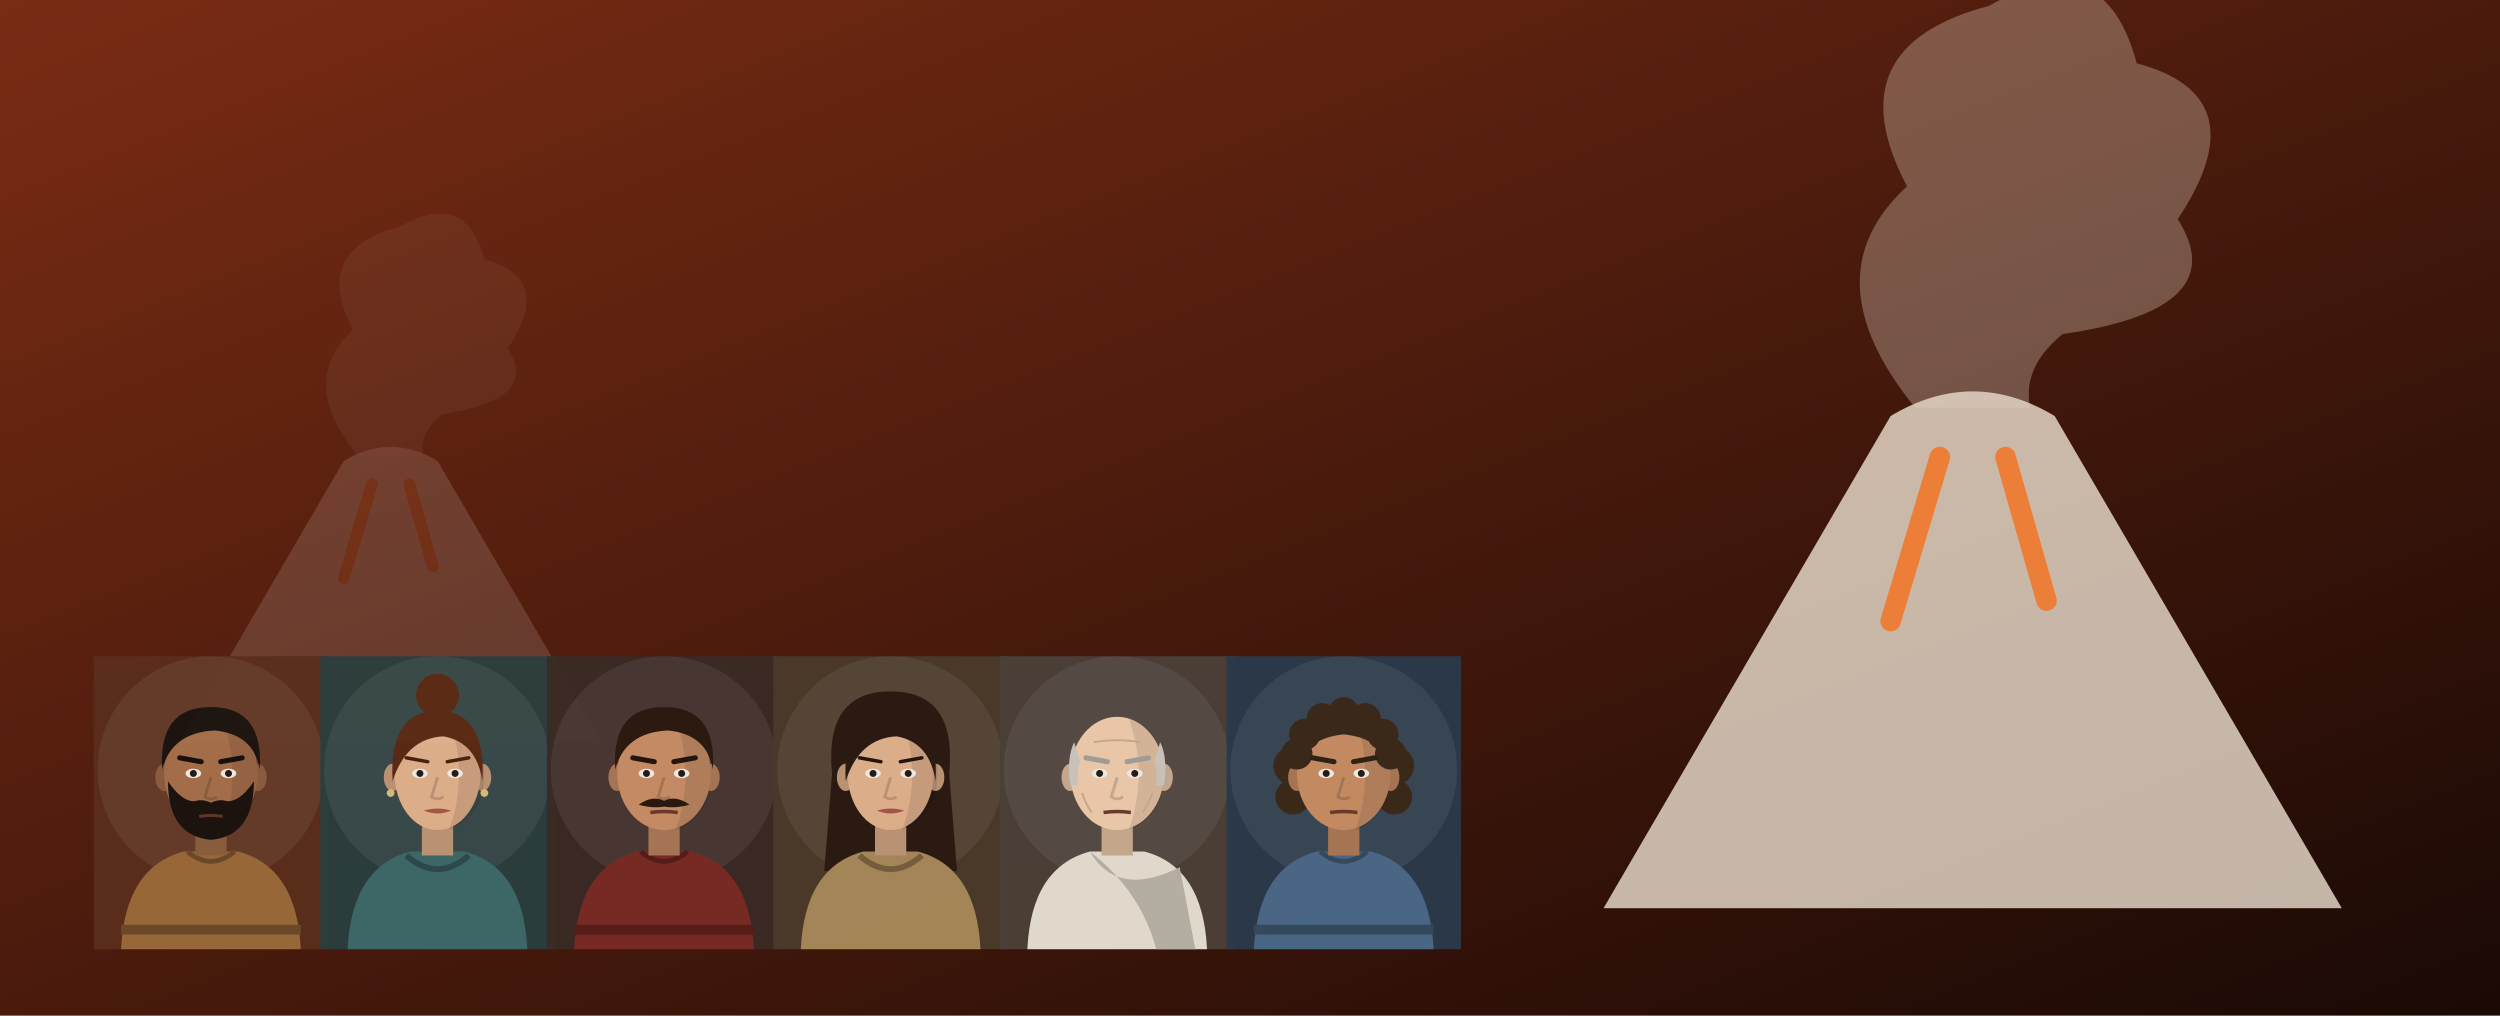
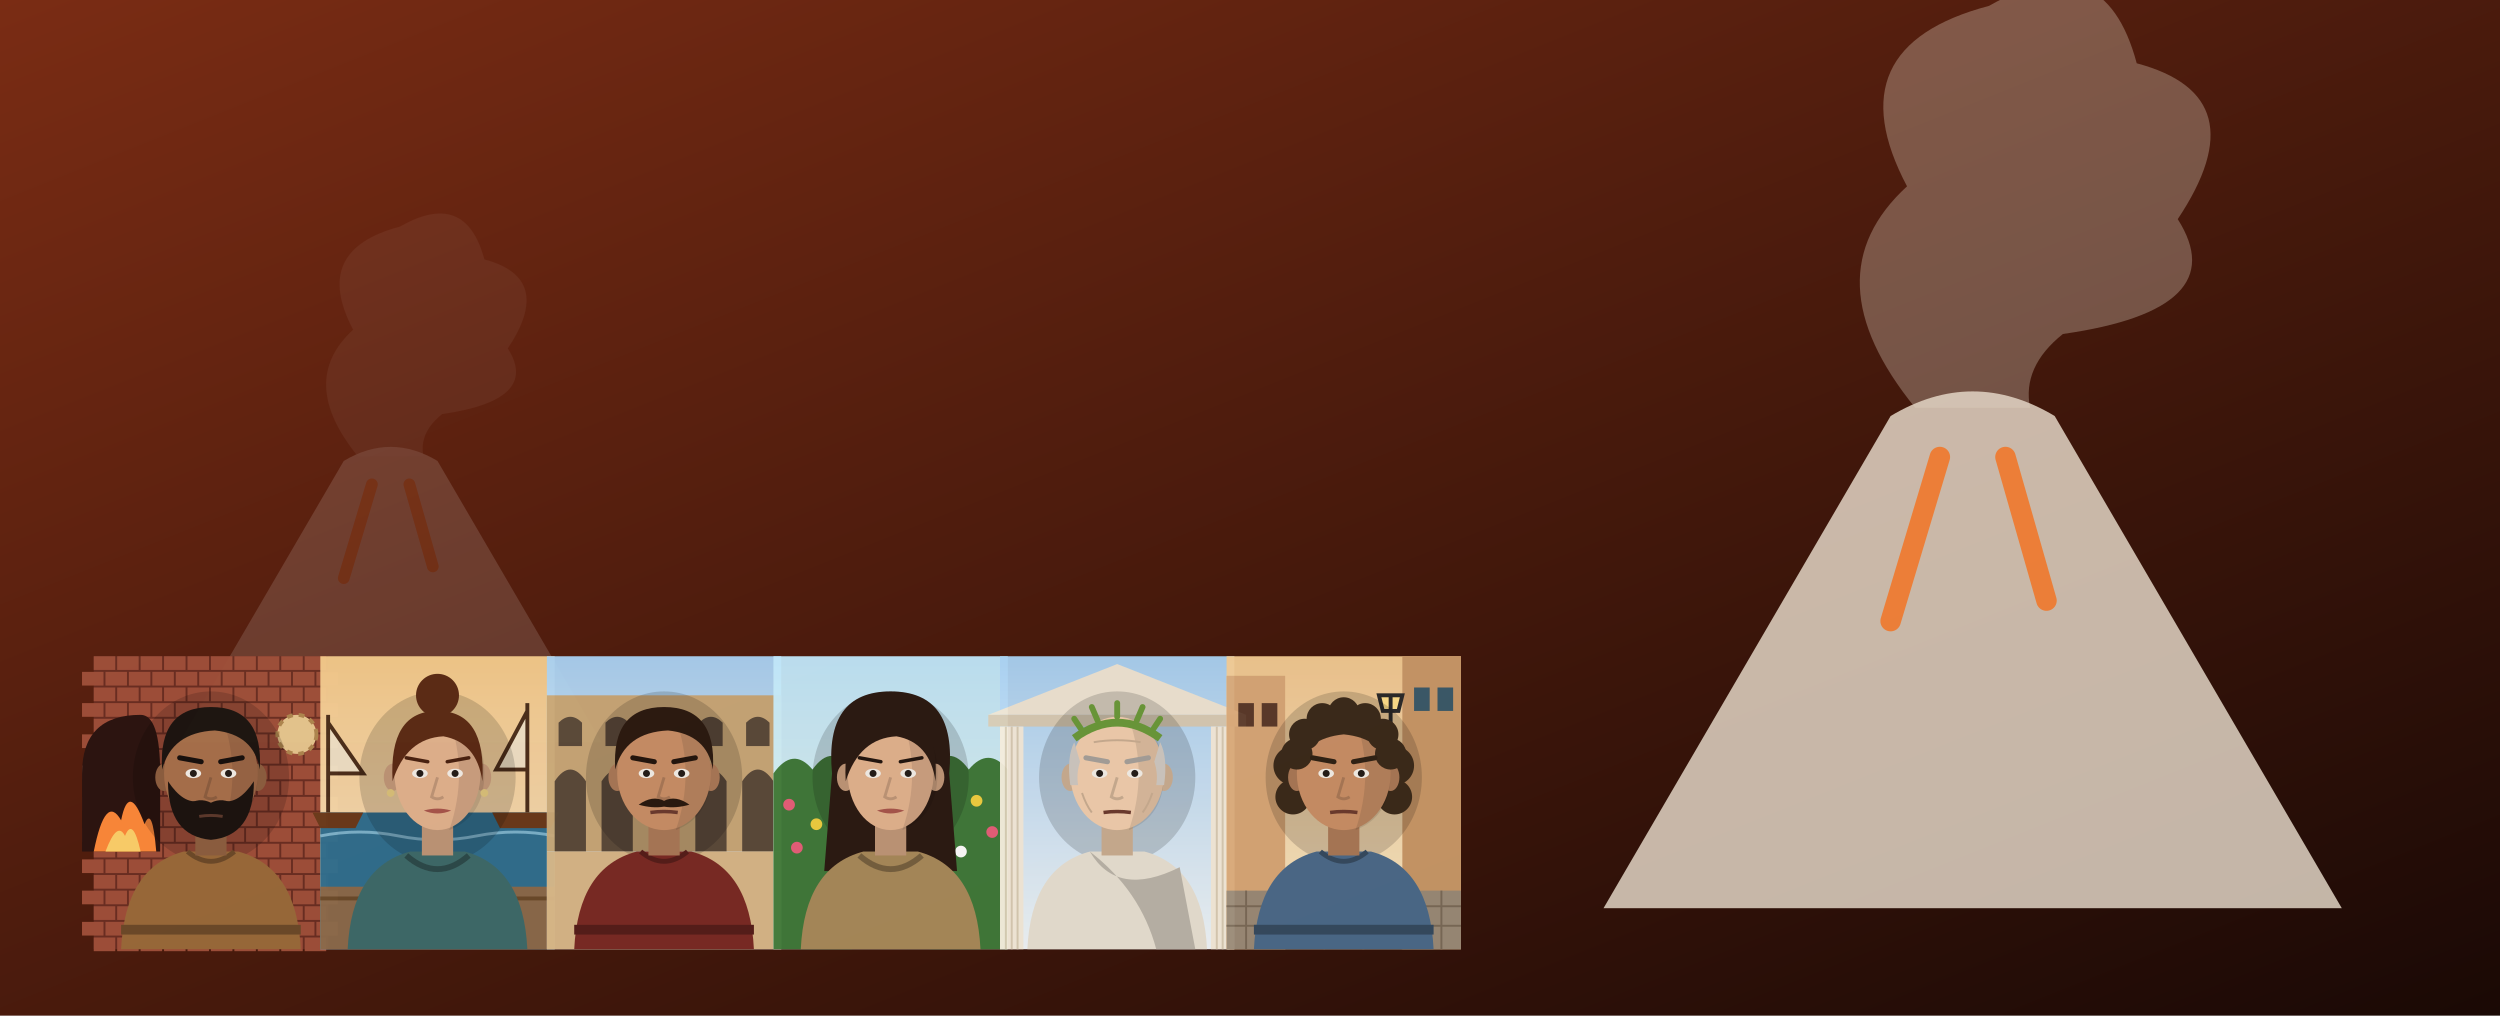
<svg xmlns="http://www.w3.org/2000/svg" viewBox="0 0 1280 520">
  <style>.fx{transform-box:fill-box;transform-origin:center}.tw{animation:tw 3s ease-in-out infinite}.pu{animation:pu 4s ease-in-out infinite}@keyframes tw{50%{opacity:.25}}@keyframes pu{50%{opacity:.55}}@keyframes spin{to{transform:rotate(360deg)}}@media (prefers-reduced-motion:reduce){*{animation:none!important}}</style>
  <defs>
    <linearGradient id="btablillavesubio" x1="0" y1="0" x2="1" y2="1">
      <stop offset="0" stop-color="#7a2c14" />
      <stop offset="1" stop-color="#1a0905" />
    </linearGradient>
  </defs>
  <rect width="1280" height="520" fill="url(#btablillavesubio)" />
  <g transform="translate(800,-60) scale(2.1)" opacity=".9">
    <path d="M10 250 L80 130 Q100 118 120 130 L190 250Z" fill="#f4ead8" opacity=".85" />
    <path d="M86 128 Q60 96 84 74 Q66 40 104 30 Q132 14 140 44 Q170 52 150 82 Q164 104 122 110 Q112 118 114 128Z" fill="#f4ead8" opacity=".32" class="fx pu" />
    <path d="M92 140 L80 180 M108 140 L118 175" stroke="#ff8a3d" stroke-width="5" stroke-linecap="round" />
  </g>
  <g transform="translate(80,80) scale(1.2)" opacity=".16">
    <path d="M10 250 L80 130 Q100 118 120 130 L190 250Z" fill="#fff" opacity=".85" />
    <path d="M86 128 Q60 96 84 74 Q66 40 104 30 Q132 14 140 44 Q170 52 150 82 Q164 104 122 110 Q112 118 114 128Z" fill="#fff" opacity=".32" class="fx pu" />
    <path d="M92 140 L80 180 M108 140 L118 175" stroke="#ff8a3d" stroke-width="5" stroke-linecap="round" />
  </g>
  <g transform="translate(48,336) scale(1)" opacity=".95">
-     <rect width="120" height="150" fill="#5a2e1a" />
-     <circle cx="60" cy="58" r="58" fill="#fff" opacity=".07" />
+     <rect width="120" height="150" fill="#6a2e22" />
+     <rect x="0" y="0" width="11" height="7" fill="#a0503a" />
+     <rect x="12" y="0" width="11" height="7" fill="#a0503a" />
+     <rect x="24" y="0" width="11" height="7" fill="#a0503a" />
+     <rect x="36" y="0" width="11" height="7" fill="#a0503a" />
+     <rect x="48" y="0" width="11" height="7" fill="#a0503a" />
+     <rect x="60" y="0" width="11" height="7" fill="#a0503a" />
+     <rect x="72" y="0" width="11" height="7" fill="#a0503a" />
+     <rect x="84" y="0" width="11" height="7" fill="#a0503a" />
+     <rect x="96" y="0" width="11" height="7" fill="#a0503a" />
+     <rect x="108" y="0" width="11" height="7" fill="#a0503a" />
+     <rect x="-6" y="8" width="11" height="7" fill="#a0503a" />
+     <rect x="6" y="8" width="11" height="7" fill="#a0503a" />
+     <rect x="18" y="8" width="11" height="7" fill="#a0503a" />
+     <rect x="30" y="8" width="11" height="7" fill="#a0503a" />
+     <rect x="42" y="8" width="11" height="7" fill="#a0503a" />
+     <rect x="54" y="8" width="11" height="7" fill="#a0503a" />
+     <rect x="66" y="8" width="11" height="7" fill="#a0503a" />
+     <rect x="78" y="8" width="11" height="7" fill="#a0503a" />
+     <rect x="90" y="8" width="11" height="7" fill="#a0503a" />
+     <rect x="102" y="8" width="11" height="7" fill="#a0503a" />
+     <rect x="114" y="8" width="11" height="7" fill="#a0503a" />
+     <rect x="0" y="16" width="11" height="7" fill="#a0503a" />
+     <rect x="12" y="16" width="11" height="7" fill="#a0503a" />
+     <rect x="24" y="16" width="11" height="7" fill="#a0503a" />
+     <rect x="36" y="16" width="11" height="7" fill="#a0503a" />
+     <rect x="48" y="16" width="11" height="7" fill="#a0503a" />
+     <rect x="60" y="16" width="11" height="7" fill="#a0503a" />
+     <rect x="72" y="16" width="11" height="7" fill="#a0503a" />
+     <rect x="84" y="16" width="11" height="7" fill="#a0503a" />
+     <rect x="96" y="16" width="11" height="7" fill="#a0503a" />
+     <rect x="108" y="16" width="11" height="7" fill="#a0503a" />
+     <rect x="-6" y="24" width="11" height="7" fill="#a0503a" />
+     <rect x="6" y="24" width="11" height="7" fill="#a0503a" />
+     <rect x="18" y="24" width="11" height="7" fill="#a0503a" />
+     <rect x="30" y="24" width="11" height="7" fill="#a0503a" />
+     <rect x="42" y="24" width="11" height="7" fill="#a0503a" />
+     <rect x="54" y="24" width="11" height="7" fill="#a0503a" />
+     <rect x="66" y="24" width="11" height="7" fill="#a0503a" />
+     <rect x="78" y="24" width="11" height="7" fill="#a0503a" />
+     <rect x="90" y="24" width="11" height="7" fill="#a0503a" />
+     <rect x="102" y="24" width="11" height="7" fill="#a0503a" />
+     <rect x="114" y="24" width="11" height="7" fill="#a0503a" />
+     <rect x="0" y="32" width="11" height="7" fill="#a0503a" />
+     <rect x="12" y="32" width="11" height="7" fill="#a0503a" />
+     <rect x="24" y="32" width="11" height="7" fill="#a0503a" />
+     <rect x="36" y="32" width="11" height="7" fill="#a0503a" />
+     <rect x="48" y="32" width="11" height="7" fill="#a0503a" />
+     <rect x="60" y="32" width="11" height="7" fill="#a0503a" />
+     <rect x="72" y="32" width="11" height="7" fill="#a0503a" />
+     <rect x="84" y="32" width="11" height="7" fill="#a0503a" />
+     <rect x="96" y="32" width="11" height="7" fill="#a0503a" />
+     <rect x="108" y="32" width="11" height="7" fill="#a0503a" />
+     <rect x="-6" y="40" width="11" height="7" fill="#a0503a" />
+     <rect x="6" y="40" width="11" height="7" fill="#a0503a" />
+     <rect x="18" y="40" width="11" height="7" fill="#a0503a" />
+     <rect x="30" y="40" width="11" height="7" fill="#a0503a" />
+     <rect x="42" y="40" width="11" height="7" fill="#a0503a" />
+     <rect x="54" y="40" width="11" height="7" fill="#a0503a" />
+     <rect x="66" y="40" width="11" height="7" fill="#a0503a" />
+     <rect x="78" y="40" width="11" height="7" fill="#a0503a" />
+     <rect x="90" y="40" width="11" height="7" fill="#a0503a" />
+     <rect x="102" y="40" width="11" height="7" fill="#a0503a" />
+     <rect x="114" y="40" width="11" height="7" fill="#a0503a" />
+     <rect x="0" y="48" width="11" height="7" fill="#a0503a" />
+     <rect x="12" y="48" width="11" height="7" fill="#a0503a" />
+     <rect x="24" y="48" width="11" height="7" fill="#a0503a" />
+     <rect x="36" y="48" width="11" height="7" fill="#a0503a" />
+     <rect x="48" y="48" width="11" height="7" fill="#a0503a" />
+     <rect x="60" y="48" width="11" height="7" fill="#a0503a" />
+     <rect x="72" y="48" width="11" height="7" fill="#a0503a" />
+     <rect x="84" y="48" width="11" height="7" fill="#a0503a" />
+     <rect x="96" y="48" width="11" height="7" fill="#a0503a" />
+     <rect x="108" y="48" width="11" height="7" fill="#a0503a" />
+     <rect x="-6" y="56" width="11" height="7" fill="#a0503a" />
+     <rect x="6" y="56" width="11" height="7" fill="#a0503a" />
+     <rect x="18" y="56" width="11" height="7" fill="#a0503a" />
+     <rect x="30" y="56" width="11" height="7" fill="#a0503a" />
+     <rect x="42" y="56" width="11" height="7" fill="#a0503a" />
+     <rect x="54" y="56" width="11" height="7" fill="#a0503a" />
+     <rect x="66" y="56" width="11" height="7" fill="#a0503a" />
+     <rect x="78" y="56" width="11" height="7" fill="#a0503a" />
+     <rect x="90" y="56" width="11" height="7" fill="#a0503a" />
+     <rect x="102" y="56" width="11" height="7" fill="#a0503a" />
+     <rect x="114" y="56" width="11" height="7" fill="#a0503a" />
+     <rect x="0" y="64" width="11" height="7" fill="#a0503a" />
+     <rect x="12" y="64" width="11" height="7" fill="#a0503a" />
+     <rect x="24" y="64" width="11" height="7" fill="#a0503a" />
+     <rect x="36" y="64" width="11" height="7" fill="#a0503a" />
+     <rect x="48" y="64" width="11" height="7" fill="#a0503a" />
+     <rect x="60" y="64" width="11" height="7" fill="#a0503a" />
+     <rect x="72" y="64" width="11" height="7" fill="#a0503a" />
+     <rect x="84" y="64" width="11" height="7" fill="#a0503a" />
+     <rect x="96" y="64" width="11" height="7" fill="#a0503a" />
+     <rect x="108" y="64" width="11" height="7" fill="#a0503a" />
+     <rect x="-6" y="72" width="11" height="7" fill="#a0503a" />
+     <rect x="6" y="72" width="11" height="7" fill="#a0503a" />
+     <rect x="18" y="72" width="11" height="7" fill="#a0503a" />
+     <rect x="30" y="72" width="11" height="7" fill="#a0503a" />
+     <rect x="42" y="72" width="11" height="7" fill="#a0503a" />
+     <rect x="54" y="72" width="11" height="7" fill="#a0503a" />
+     <rect x="66" y="72" width="11" height="7" fill="#a0503a" />
+     <rect x="78" y="72" width="11" height="7" fill="#a0503a" />
+     <rect x="90" y="72" width="11" height="7" fill="#a0503a" />
+     <rect x="102" y="72" width="11" height="7" fill="#a0503a" />
+     <rect x="114" y="72" width="11" height="7" fill="#a0503a" />
+     <rect x="0" y="80" width="11" height="7" fill="#a0503a" />
+     <rect x="12" y="80" width="11" height="7" fill="#a0503a" />
+     <rect x="24" y="80" width="11" height="7" fill="#a0503a" />
+     <rect x="36" y="80" width="11" height="7" fill="#a0503a" />
+     <rect x="48" y="80" width="11" height="7" fill="#a0503a" />
+     <rect x="60" y="80" width="11" height="7" fill="#a0503a" />
+     <rect x="72" y="80" width="11" height="7" fill="#a0503a" />
+     <rect x="84" y="80" width="11" height="7" fill="#a0503a" />
+     <rect x="96" y="80" width="11" height="7" fill="#a0503a" />
+     <rect x="108" y="80" width="11" height="7" fill="#a0503a" />
+     <rect x="-6" y="88" width="11" height="7" fill="#a0503a" />
+     <rect x="6" y="88" width="11" height="7" fill="#a0503a" />
+     <rect x="18" y="88" width="11" height="7" fill="#a0503a" />
+     <rect x="30" y="88" width="11" height="7" fill="#a0503a" />
+     <rect x="42" y="88" width="11" height="7" fill="#a0503a" />
+     <rect x="54" y="88" width="11" height="7" fill="#a0503a" />
+     <rect x="66" y="88" width="11" height="7" fill="#a0503a" />
+     <rect x="78" y="88" width="11" height="7" fill="#a0503a" />
+     <rect x="90" y="88" width="11" height="7" fill="#a0503a" />
+     <rect x="102" y="88" width="11" height="7" fill="#a0503a" />
+     <rect x="114" y="88" width="11" height="7" fill="#a0503a" />
+     <rect x="0" y="96" width="11" height="7" fill="#a0503a" />
+     <rect x="12" y="96" width="11" height="7" fill="#a0503a" />
+     <rect x="24" y="96" width="11" height="7" fill="#a0503a" />
+     <rect x="36" y="96" width="11" height="7" fill="#a0503a" />
+     <rect x="48" y="96" width="11" height="7" fill="#a0503a" />
+     <rect x="60" y="96" width="11" height="7" fill="#a0503a" />
+     <rect x="72" y="96" width="11" height="7" fill="#a0503a" />
+     <rect x="84" y="96" width="11" height="7" fill="#a0503a" />
+     <rect x="96" y="96" width="11" height="7" fill="#a0503a" />
+     <rect x="108" y="96" width="11" height="7" fill="#a0503a" />
+     <rect x="-6" y="104" width="11" height="7" fill="#a0503a" />
+     <rect x="6" y="104" width="11" height="7" fill="#a0503a" />
+     <rect x="18" y="104" width="11" height="7" fill="#a0503a" />
+     <rect x="30" y="104" width="11" height="7" fill="#a0503a" />
+     <rect x="42" y="104" width="11" height="7" fill="#a0503a" />
+     <rect x="54" y="104" width="11" height="7" fill="#a0503a" />
+     <rect x="66" y="104" width="11" height="7" fill="#a0503a" />
+     <rect x="78" y="104" width="11" height="7" fill="#a0503a" />
+     <rect x="90" y="104" width="11" height="7" fill="#a0503a" />
+     <rect x="102" y="104" width="11" height="7" fill="#a0503a" />
+     <rect x="114" y="104" width="11" height="7" fill="#a0503a" />
+     <rect x="0" y="112" width="11" height="7" fill="#a0503a" />
+     <rect x="12" y="112" width="11" height="7" fill="#a0503a" />
+     <rect x="24" y="112" width="11" height="7" fill="#a0503a" />
+     <rect x="36" y="112" width="11" height="7" fill="#a0503a" />
+     <rect x="48" y="112" width="11" height="7" fill="#a0503a" />
+     <rect x="60" y="112" width="11" height="7" fill="#a0503a" />
+     <rect x="72" y="112" width="11" height="7" fill="#a0503a" />
+     <rect x="84" y="112" width="11" height="7" fill="#a0503a" />
+     <rect x="96" y="112" width="11" height="7" fill="#a0503a" />
+     <rect x="108" y="112" width="11" height="7" fill="#a0503a" />
+     <rect x="-6" y="120" width="11" height="7" fill="#a0503a" />
+     <rect x="6" y="120" width="11" height="7" fill="#a0503a" />
+     <rect x="18" y="120" width="11" height="7" fill="#a0503a" />
+     <rect x="30" y="120" width="11" height="7" fill="#a0503a" />
+     <rect x="42" y="120" width="11" height="7" fill="#a0503a" />
+     <rect x="54" y="120" width="11" height="7" fill="#a0503a" />
+     <rect x="66" y="120" width="11" height="7" fill="#a0503a" />
+     <rect x="78" y="120" width="11" height="7" fill="#a0503a" />
+     <rect x="90" y="120" width="11" height="7" fill="#a0503a" />
+     <rect x="102" y="120" width="11" height="7" fill="#a0503a" />
+     <rect x="114" y="120" width="11" height="7" fill="#a0503a" />
+     <rect x="0" y="128" width="11" height="7" fill="#a0503a" />
+     <rect x="12" y="128" width="11" height="7" fill="#a0503a" />
+     <rect x="24" y="128" width="11" height="7" fill="#a0503a" />
+     <rect x="36" y="128" width="11" height="7" fill="#a0503a" />
+     <rect x="48" y="128" width="11" height="7" fill="#a0503a" />
+     <rect x="60" y="128" width="11" height="7" fill="#a0503a" />
+     <rect x="72" y="128" width="11" height="7" fill="#a0503a" />
+     <rect x="84" y="128" width="11" height="7" fill="#a0503a" />
+     <rect x="96" y="128" width="11" height="7" fill="#a0503a" />
+     <rect x="108" y="128" width="11" height="7" fill="#a0503a" />
+     <rect x="-6" y="136" width="11" height="7" fill="#a0503a" />
+     <rect x="6" y="136" width="11" height="7" fill="#a0503a" />
+     <rect x="18" y="136" width="11" height="7" fill="#a0503a" />
+     <rect x="30" y="136" width="11" height="7" fill="#a0503a" />
+     <rect x="42" y="136" width="11" height="7" fill="#a0503a" />
+     <rect x="54" y="136" width="11" height="7" fill="#a0503a" />
+     <rect x="66" y="136" width="11" height="7" fill="#a0503a" />
+     <rect x="78" y="136" width="11" height="7" fill="#a0503a" />
+     <rect x="90" y="136" width="11" height="7" fill="#a0503a" />
+     <rect x="102" y="136" width="11" height="7" fill="#a0503a" />
+     <rect x="114" y="136" width="11" height="7" fill="#a0503a" />
+     <rect x="0" y="144" width="11" height="7" fill="#a0503a" />
+     <rect x="12" y="144" width="11" height="7" fill="#a0503a" />
+     <rect x="24" y="144" width="11" height="7" fill="#a0503a" />
+     <rect x="36" y="144" width="11" height="7" fill="#a0503a" />
+     <rect x="48" y="144" width="11" height="7" fill="#a0503a" />
+     <rect x="60" y="144" width="11" height="7" fill="#a0503a" />
+     <rect x="72" y="144" width="11" height="7" fill="#a0503a" />
+     <rect x="84" y="144" width="11" height="7" fill="#a0503a" />
+     <rect x="96" y="144" width="11" height="7" fill="#a0503a" />
+     <rect x="108" y="144" width="11" height="7" fill="#a0503a" />
+     <path d="M-6 100 V60 Q-6 30 24 30 Q34 30 34 60 V100Z" fill="#2a1410" />
+     <path d="M0 100 Q6 70 14 84 Q18 64 26 86 Q30 76 32 100Z" fill="#ff8a3a" />
+     <path d="M6 100 Q12 84 16 92 Q20 82 24 100Z" fill="#ffd36b" />
+     <circle cx="104" cy="40" r="10" fill="#e8c890" />
+     <circle cx="104" cy="40" r="10" fill="none" stroke="#b08850" stroke-width="2" stroke-dasharray="3 3" />
+     <ellipse cx="60" cy="62" rx="40" ry="44" fill="#000" opacity=".16" />
    <path d="M14 150 Q16 108 46 100 H74 Q104 108 106 150Z" fill="#9a6b3a" />
    <path d="M48 100 Q60 110 72 100" stroke="#6c4b29" stroke-width="2.5" fill="none" />
    <path d="M14 140 H106" stroke="#6c4b29" stroke-width="5" />
    <rect x="52" y="86" width="16" height="16" fill="#8d5f40" />
    <ellipse cx="36" cy="62" rx="4.5" ry="7" fill="#8d5f40" />
    <ellipse cx="84" cy="62" rx="4.5" ry="7" fill="#8d5f40" />
    <ellipse cx="60" cy="60" rx="24" ry="29" fill="#a8714c" />
    <path d="M66 32 Q84 38 84 60 Q84 82 66 89 Q76 60 66 32Z" fill="#000" opacity=".1" />
    <path d="M35 58 Q33 26 60 26 Q87 26 85 58 Q82 40 62 38 Q40 39 35 58Z" fill="#1a1410" />
    <path d="M44 52 L55 54 M65 54 L76 52" stroke="#15100d" stroke-width="2.6" stroke-linecap="round" />
    <ellipse cx="51" cy="60" rx="4" ry="2.4" fill="#f4f1ea" />
    <circle cx="51" cy="60" r="1.8" fill="#221c18" />
    <ellipse cx="69" cy="60" rx="4" ry="2.4" fill="#f4f1ea" />
    <circle cx="69" cy="60" r="1.8" fill="#221c18" />
    <path d="M60 62 L57 72 Q60 74 63 72" fill="none" stroke="#8d5f40" stroke-width="1.5" />
    <path d="M53 80 Q60 79 67 80" stroke="#6b3b2e" stroke-width="1.8" fill="none" />
    <path d="M38 64 Q38 92 60 94 Q82 92 82 64 Q74 76 66 74 Q60 78 54 74 Q46 76 38 64Z" fill="#19130f" />
    <path d="M48 76 Q54 72 60 75 Q66 72 72 76 Q66 78 60 77 Q54 78 48 76Z" fill="#19130f" />
    <path d="M54 82 Q60 81 66 82" stroke="#5b3a2c" stroke-width="1.5" fill="none" />
  </g>
  <g transform="translate(164,336) scale(1)" opacity=".95">
-     <rect width="120" height="150" fill="#2a3e3e" />
-     <circle cx="60" cy="58" r="58" fill="#fff" opacity=".07" />
+     <defs>
+       <linearGradient id="s1" x1="0" y1="0" x2="0" y2="1">
+         <stop offset="0" stop-color="#f2c98a" />
+         <stop offset="1" stop-color="#f7e3c4" />
+       </linearGradient>
+     </defs>
+     <rect width="120" height="150" fill="url(#s1)" />
+     <rect y="80" width="120" height="70" fill="#2f6f8f" />
+     <path d="M0 92 Q20 88 40 92 T80 92 T120 92" stroke="#9cd0e6" stroke-width="1.5" fill="none" opacity=".7" />
+     <path d="M4 80 V30 M4 34 L22 60 H4Z M106 80 V24 M106 28 L90 58 H106Z" stroke="#4a2e1a" stroke-width="2" fill="#efe2c6" />
+     <path d="M-4 80 H22 L18 88 H0Z M88 80 H122 L118 88 H92Z" fill="#6a3a1a" />
+     <rect x="0" y="118" width="120" height="32" fill="#8a6a4a" />
+     <path d="M0 124 H120" stroke="#6a4a2a" stroke-width="2" />
+     <ellipse cx="60" cy="62" rx="40" ry="44" fill="#000" opacity=".16" />
    <circle cx="60" cy="20" r="11" fill="#5a2a14" />
    <path d="M14 150 Q16 108 46 100 H74 Q104 108 106 150Z" fill="#3d6b6a" />
    <path d="M44 102 Q60 116 76 102" stroke="#2b4b4a" stroke-width="3" fill="none" />
    <rect x="52" y="86" width="16" height="16" fill="#bf9778" />
    <ellipse cx="37" cy="62" rx="4.5" ry="7" fill="#bf9778" />
    <ellipse cx="83" cy="62" rx="4.5" ry="7" fill="#bf9778" />
    <ellipse cx="60" cy="60" rx="22" ry="29" fill="#e3b48f" />
    <path d="M66 32 Q84 38 84 60 Q84 82 66 89 Q76 60 66 32Z" fill="#000" opacity=".1" />
    <path d="M37 64 Q35 28 60 28 Q85 28 83 64 Q80 44 63 41 Q44 42 37 64Z" fill="#5a2a14" />
    <path d="M44 52 L55 54 M65 54 L76 52" stroke="#482210" stroke-width="1.8" stroke-linecap="round" />
    <ellipse cx="51" cy="60" rx="4" ry="2.4" fill="#f4f1ea" />
    <circle cx="51" cy="60" r="1.8" fill="#221c18" />
    <ellipse cx="69" cy="60" rx="4" ry="2.4" fill="#f4f1ea" />
    <circle cx="69" cy="60" r="1.8" fill="#221c18" />
    <path d="M60 62 L57 72 Q60 74 63 72" fill="none" stroke="#bf9778" stroke-width="1.5" />
    <path d="M53 79 Q60 77 67 79 Q60 82 53 79Z" fill="#a8564c" />
    <circle cx="36" cy="70" r="2" fill="#d9c27a" />
    <circle cx="84" cy="70" r="2" fill="#d9c27a" />
  </g>
  <g transform="translate(280,336) scale(1)" opacity=".95">
-     <rect width="120" height="150" fill="#3a2a24" />
-     <circle cx="60" cy="58" r="58" fill="#fff" opacity=".07" />
+     <defs>
+       <linearGradient id="s2" x1="0" y1="0" x2="0" y2="1">
+         <stop offset="0" stop-color="#a8d0f0" />
+         <stop offset="1" stop-color="#e8f0f4" />
+       </linearGradient>
+     </defs>
+     <rect width="120" height="150" fill="url(#s2)" />
+     <rect x="0" y="20" width="120" height="80" fill="#c8a878" />
+     <g fill="#5a4a3a">
+       <path d="M4 100 V64 Q12 52 20 64 V100Z M28 100 V64 Q36 52 44 64 V100Z M76 100 V64 Q84 52 92 64 V100Z M100 100 V64 Q108 52 116 64 V100Z" />
+       <path d="M6 46 V34 Q12 28 18 34 V46Z M30 46 V34 Q36 28 42 34 V46Z M78 46 V34 Q84 28 90 34 V46Z M102 46 V34 Q108 28 114 34 V46Z" />
+     </g>
+     <rect x="0" y="100" width="120" height="50" fill="#d8b888" />
+     <ellipse cx="60" cy="62" rx="40" ry="44" fill="#000" opacity=".16" />
    <path d="M14 150 Q16 108 46 100 H74 Q104 108 106 150Z" fill="#7a2a24" />
    <path d="M48 100 Q60 110 72 100" stroke="#551d19" stroke-width="2.5" fill="none" />
    <path d="M14 140 H106" stroke="#551d19" stroke-width="5" />
    <rect x="52" y="86" width="16" height="16" fill="#a97957" />
    <ellipse cx="36" cy="62" rx="4.5" ry="7" fill="#a97957" />
    <ellipse cx="84" cy="62" rx="4.5" ry="7" fill="#a97957" />
    <ellipse cx="60" cy="60" rx="24" ry="29" fill="#c99067" />
    <path d="M66 32 Q84 38 84 60 Q84 82 66 89 Q76 60 66 32Z" fill="#000" opacity=".1" />
    <path d="M35 58 Q33 26 60 26 Q87 26 85 58 Q82 40 62 38 Q40 39 35 58Z" fill="#2a1a10" />
    <path d="M44 52 L55 54 M65 54 L76 52" stroke="#22150d" stroke-width="2.6" stroke-linecap="round" />
    <ellipse cx="51" cy="60" rx="4" ry="2.4" fill="#f4f1ea" />
    <circle cx="51" cy="60" r="1.8" fill="#221c18" />
    <ellipse cx="69" cy="60" rx="4" ry="2.4" fill="#f4f1ea" />
    <circle cx="69" cy="60" r="1.8" fill="#221c18" />
    <path d="M60 62 L57 72 Q60 74 63 72" fill="none" stroke="#a97957" stroke-width="1.5" />
    <path d="M53 80 Q60 79 67 80" stroke="#6b3b2e" stroke-width="1.8" fill="none" />
    <path d="M47 76 Q54 71 60 74 Q66 71 73 76 Q66 78 60 77 Q54 78 47 76Z" fill="#28190f" />
  </g>
  <g transform="translate(396,336) scale(1)" opacity=".95">
-     <rect width="120" height="150" fill="#4a3a2a" />
-     <circle cx="60" cy="58" r="58" fill="#fff" opacity=".07" />
+     <defs>
+       <linearGradient id="s3" x1="0" y1="0" x2="0" y2="1">
+         <stop offset="0" stop-color="#bfe6f8" />
+         <stop offset="1" stop-color="#e8f6f0" />
+       </linearGradient>
+     </defs>
+     <rect width="120" height="150" fill="url(#s3)" />
+     <path d="M0 60 Q10 46 20 58 Q30 44 40 58 V150 H0Z M80 58 Q90 44 100 58 Q110 46 120 58 V150 H80Z" fill="#3f7a3a" />
+     <g>
+       <circle cx="8" cy="76" r="3" fill="#e8607a" />
+       <circle cx="22" cy="86" r="3" fill="#f0d040" />
+       <circle cx="12" cy="98" r="3" fill="#e8607a" />
+       <circle cx="104" cy="74" r="3" fill="#f0d040" />
+       <circle cx="112" cy="90" r="3" fill="#e8607a" />
+       <circle cx="96" cy="100" r="3" fill="#ffffff" />
+     </g>
+     <path d="M44 30 q16 -16 32 0" stroke="#5a8a5a" stroke-width="2" fill="none" />
+     <ellipse cx="60" cy="62" rx="40" ry="44" fill="#000" opacity=".16" />
    <path d="M30 60 Q26 18 60 18 Q94 18 90 60 L94 110 H26Z" fill="#2a1a12" />
    <path d="M14 150 Q16 108 46 100 H74 Q104 108 106 150Z" fill="#a88a5a" />
    <path d="M44 102 Q60 116 76 102" stroke="#76613f" stroke-width="3" fill="none" />
    <rect x="52" y="86" width="16" height="16" fill="#bf9778" />
    <ellipse cx="37" cy="62" rx="4.5" ry="7" fill="#bf9778" />
    <ellipse cx="83" cy="62" rx="4.5" ry="7" fill="#bf9778" />
    <ellipse cx="60" cy="60" rx="22" ry="29" fill="#e3b48f" />
    <path d="M66 32 Q84 38 84 60 Q84 82 66 89 Q76 60 66 32Z" fill="#000" opacity=".1" />
    <path d="M37 64 Q35 28 60 28 Q85 28 83 64 Q80 44 63 41 Q44 42 37 64Z" fill="#2a1a12" />
    <path d="M44 52 L55 54 M65 54 L76 52" stroke="#22150e" stroke-width="1.8" stroke-linecap="round" />
    <ellipse cx="51" cy="60" rx="4" ry="2.4" fill="#f4f1ea" />
    <circle cx="51" cy="60" r="1.8" fill="#221c18" />
    <ellipse cx="69" cy="60" rx="4" ry="2.4" fill="#f4f1ea" />
    <circle cx="69" cy="60" r="1.8" fill="#221c18" />
    <path d="M60 62 L57 72 Q60 74 63 72" fill="none" stroke="#bf9778" stroke-width="1.5" />
    <path d="M53 79 Q60 77 67 79 Q60 82 53 79Z" fill="#a8564c" />
  </g>
  <g transform="translate(512,336) scale(1)" opacity=".95">
-     <rect width="120" height="150" fill="#4a4038" />
-     <circle cx="60" cy="58" r="58" fill="#fff" opacity=".07" />
+     <defs>
+       <linearGradient id="s4" x1="0" y1="0" x2="0" y2="1">
+         <stop offset="0" stop-color="#a8d0f0" />
+         <stop offset="1" stop-color="#f0f6fa" />
+       </linearGradient>
+     </defs>
+     <rect width="120" height="150" fill="url(#s4)" />
+     <path d="M-6 30 L60 4 L126 30Z" fill="#efe6d4" />
+     <rect x="-6" y="30" width="132" height="6" fill="#d8ccb4" />
+     <g fill="#f4ecdc">
+       <rect x="0" y="36" width="12" height="114" />
+       <rect x="108" y="36" width="12" height="114" />
+     </g>
+     <g stroke="#d8ccb4" stroke-width="1">
+       <path d="M3 36 V150 M6 36 V150 M9 36 V150 M111 36 V150 M114 36 V150 M117 36 V150" />
+     </g>
+     <ellipse cx="60" cy="62" rx="40" ry="44" fill="#000" opacity=".16" />
    <path d="M14 150 Q16 108 46 100 H74 Q104 108 106 150Z" fill="#e8e2d4" />
    <path d="M46 100 Q60 124 92 108 L100 150 H80 Q72 120 46 100Z" fill="#bab5aa" />
    <rect x="52" y="86" width="16" height="16" fill="#caae92" />
    <ellipse cx="36" cy="62" rx="4.5" ry="7" fill="#caae92" />
    <ellipse cx="84" cy="62" rx="4.5" ry="7" fill="#caae92" />
    <ellipse cx="60" cy="60" rx="24" ry="29" fill="#f1cfae" />
    <path d="M66 32 Q84 38 84 60 Q84 82 66 89 Q76 60 66 32Z" fill="#000" opacity=".1" />
    <path d="M36 66 Q34 52 38 44 L41 54 Q39 60 40 66Z M84 66 Q86 52 82 44 L79 54 Q81 60 80 66Z" fill="#cfcac2" />
    <path d="M48 44 Q60 42 72 44 M42 70 Q44 76 47 80 M78 70 Q76 76 73 80" stroke="#caae92" stroke-width="1" fill="none" />
    <path d="M44 52 L55 54 M65 54 L76 52" stroke="#a6a29b" stroke-width="2.6" stroke-linecap="round" />
    <ellipse cx="51" cy="60" rx="4" ry="2.4" fill="#f4f1ea" />
    <circle cx="51" cy="60" r="1.8" fill="#221c18" />
    <ellipse cx="69" cy="60" rx="4" ry="2.4" fill="#f4f1ea" />
    <circle cx="69" cy="60" r="1.8" fill="#221c18" />
    <path d="M60 62 L57 72 Q60 74 63 72" fill="none" stroke="#caae92" stroke-width="1.5" />
    <path d="M53 80 Q60 79 67 80" stroke="#6b3b2e" stroke-width="1.8" fill="none" />
+     <path d="M38 42 Q60 26 82 42" stroke="#6a9a3a" stroke-width="4" fill="none" />
+     <path d="M42 38 l-4 -6 M50 33 l-3 -7 M60 31 v-7 M70 33 l3 -7 M78 38 l4 -6" stroke="#6a9a3a" stroke-width="3" stroke-linecap="round" />
  </g>
  <g transform="translate(628,336) scale(1)" opacity=".95">
-     <rect width="120" height="150" fill="#2a3a4a" />
-     <circle cx="60" cy="58" r="58" fill="#fff" opacity=".07" />
+     <defs>
+       <linearGradient id="s5" x1="0" y1="0" x2="0" y2="1">
+         <stop offset="0" stop-color="#f0c890" />
+         <stop offset="1" stop-color="#f8e8c8" />
+       </linearGradient>
+     </defs>
+     <rect width="120" height="150" fill="url(#s5)" />
+     <rect x="0" y="10" width="30" height="140" fill="#d8a878" />
+     <rect x="90" y="0" width="30" height="150" fill="#c89868" />
+     <rect x="6" y="24" width="8" height="12" fill="#5a3a2a" />
+     <rect x="18" y="24" width="8" height="12" fill="#5a3a2a" />
+     <rect x="96" y="16" width="8" height="12" fill="#3a5a6a" />
+     <rect x="108" y="16" width="8" height="12" fill="#3a5a6a" />
+     <path d="M84 20 V80 M78 20 h12 l-2 8 h-8Z" stroke="#2a2a2a" stroke-width="2" fill="#ffe08a" />
+     <rect x="0" y="120" width="120" height="30" fill="#9a8a78" />
+     <path d="M0 128 H120 M0 138 H120 M10 120 v30 M30 120 v30 M50 120 v30 M70 120 v30 M90 120 v30 M110 120 v30" stroke="#7a6a58" stroke-width="1" />
+     <ellipse cx="60" cy="62" rx="40" ry="44" fill="#000" opacity=".16" />
    <circle cx="34" cy="56" r="10" fill="#3a2a1a" />
    <circle cx="86" cy="56" r="10" fill="#3a2a1a" />
    <circle cx="34" cy="72" r="9" fill="#3a2a1a" />
    <circle cx="86" cy="72" r="9" fill="#3a2a1a" />
    <path d="M14 150 Q16 108 46 100 H74 Q104 108 106 150Z" fill="#4a6a8a" />
    <path d="M48 100 Q60 110 72 100" stroke="#344a61" stroke-width="2.5" fill="none" />
    <path d="M14 140 H106" stroke="#344a61" stroke-width="5" />
    <rect x="52" y="86" width="16" height="16" fill="#a97957" />
    <ellipse cx="36" cy="62" rx="4.5" ry="7" fill="#a97957" />
    <ellipse cx="84" cy="62" rx="4.5" ry="7" fill="#a97957" />
    <ellipse cx="60" cy="60" rx="24" ry="29" fill="#c99067" />
    <path d="M66 32 Q84 38 84 60 Q84 82 66 89 Q76 60 66 32Z" fill="#000" opacity=".1" />
    <path d="M36 58 Q34 30 60 30 Q86 30 84 58 Q80 42 60 40 Q40 42 36 58Z" fill="#3a2a1a" />
    <circle cx="40" cy="40" r="8" fill="#3a2a1a" />
    <circle cx="49" cy="32" r="8" fill="#3a2a1a" />
    <circle cx="60" cy="29" r="8" fill="#3a2a1a" />
    <circle cx="71" cy="32" r="8" fill="#3a2a1a" />
    <circle cx="80" cy="40" r="8" fill="#3a2a1a" />
    <circle cx="36" cy="50" r="8" fill="#3a2a1a" />
    <circle cx="84" cy="50" r="8" fill="#3a2a1a" />
    <path d="M44 52 L55 54 M65 54 L76 52" stroke="#2e2215" stroke-width="2.6" stroke-linecap="round" />
    <ellipse cx="51" cy="60" rx="4" ry="2.4" fill="#f4f1ea" />
    <circle cx="51" cy="60" r="1.8" fill="#221c18" />
    <ellipse cx="69" cy="60" rx="4" ry="2.4" fill="#f4f1ea" />
    <circle cx="69" cy="60" r="1.8" fill="#221c18" />
    <path d="M60 62 L57 72 Q60 74 63 72" fill="none" stroke="#a97957" stroke-width="1.5" />
    <path d="M53 80 Q60 79 67 80" stroke="#6b3b2e" stroke-width="1.8" fill="none" />
  </g>
</svg>
